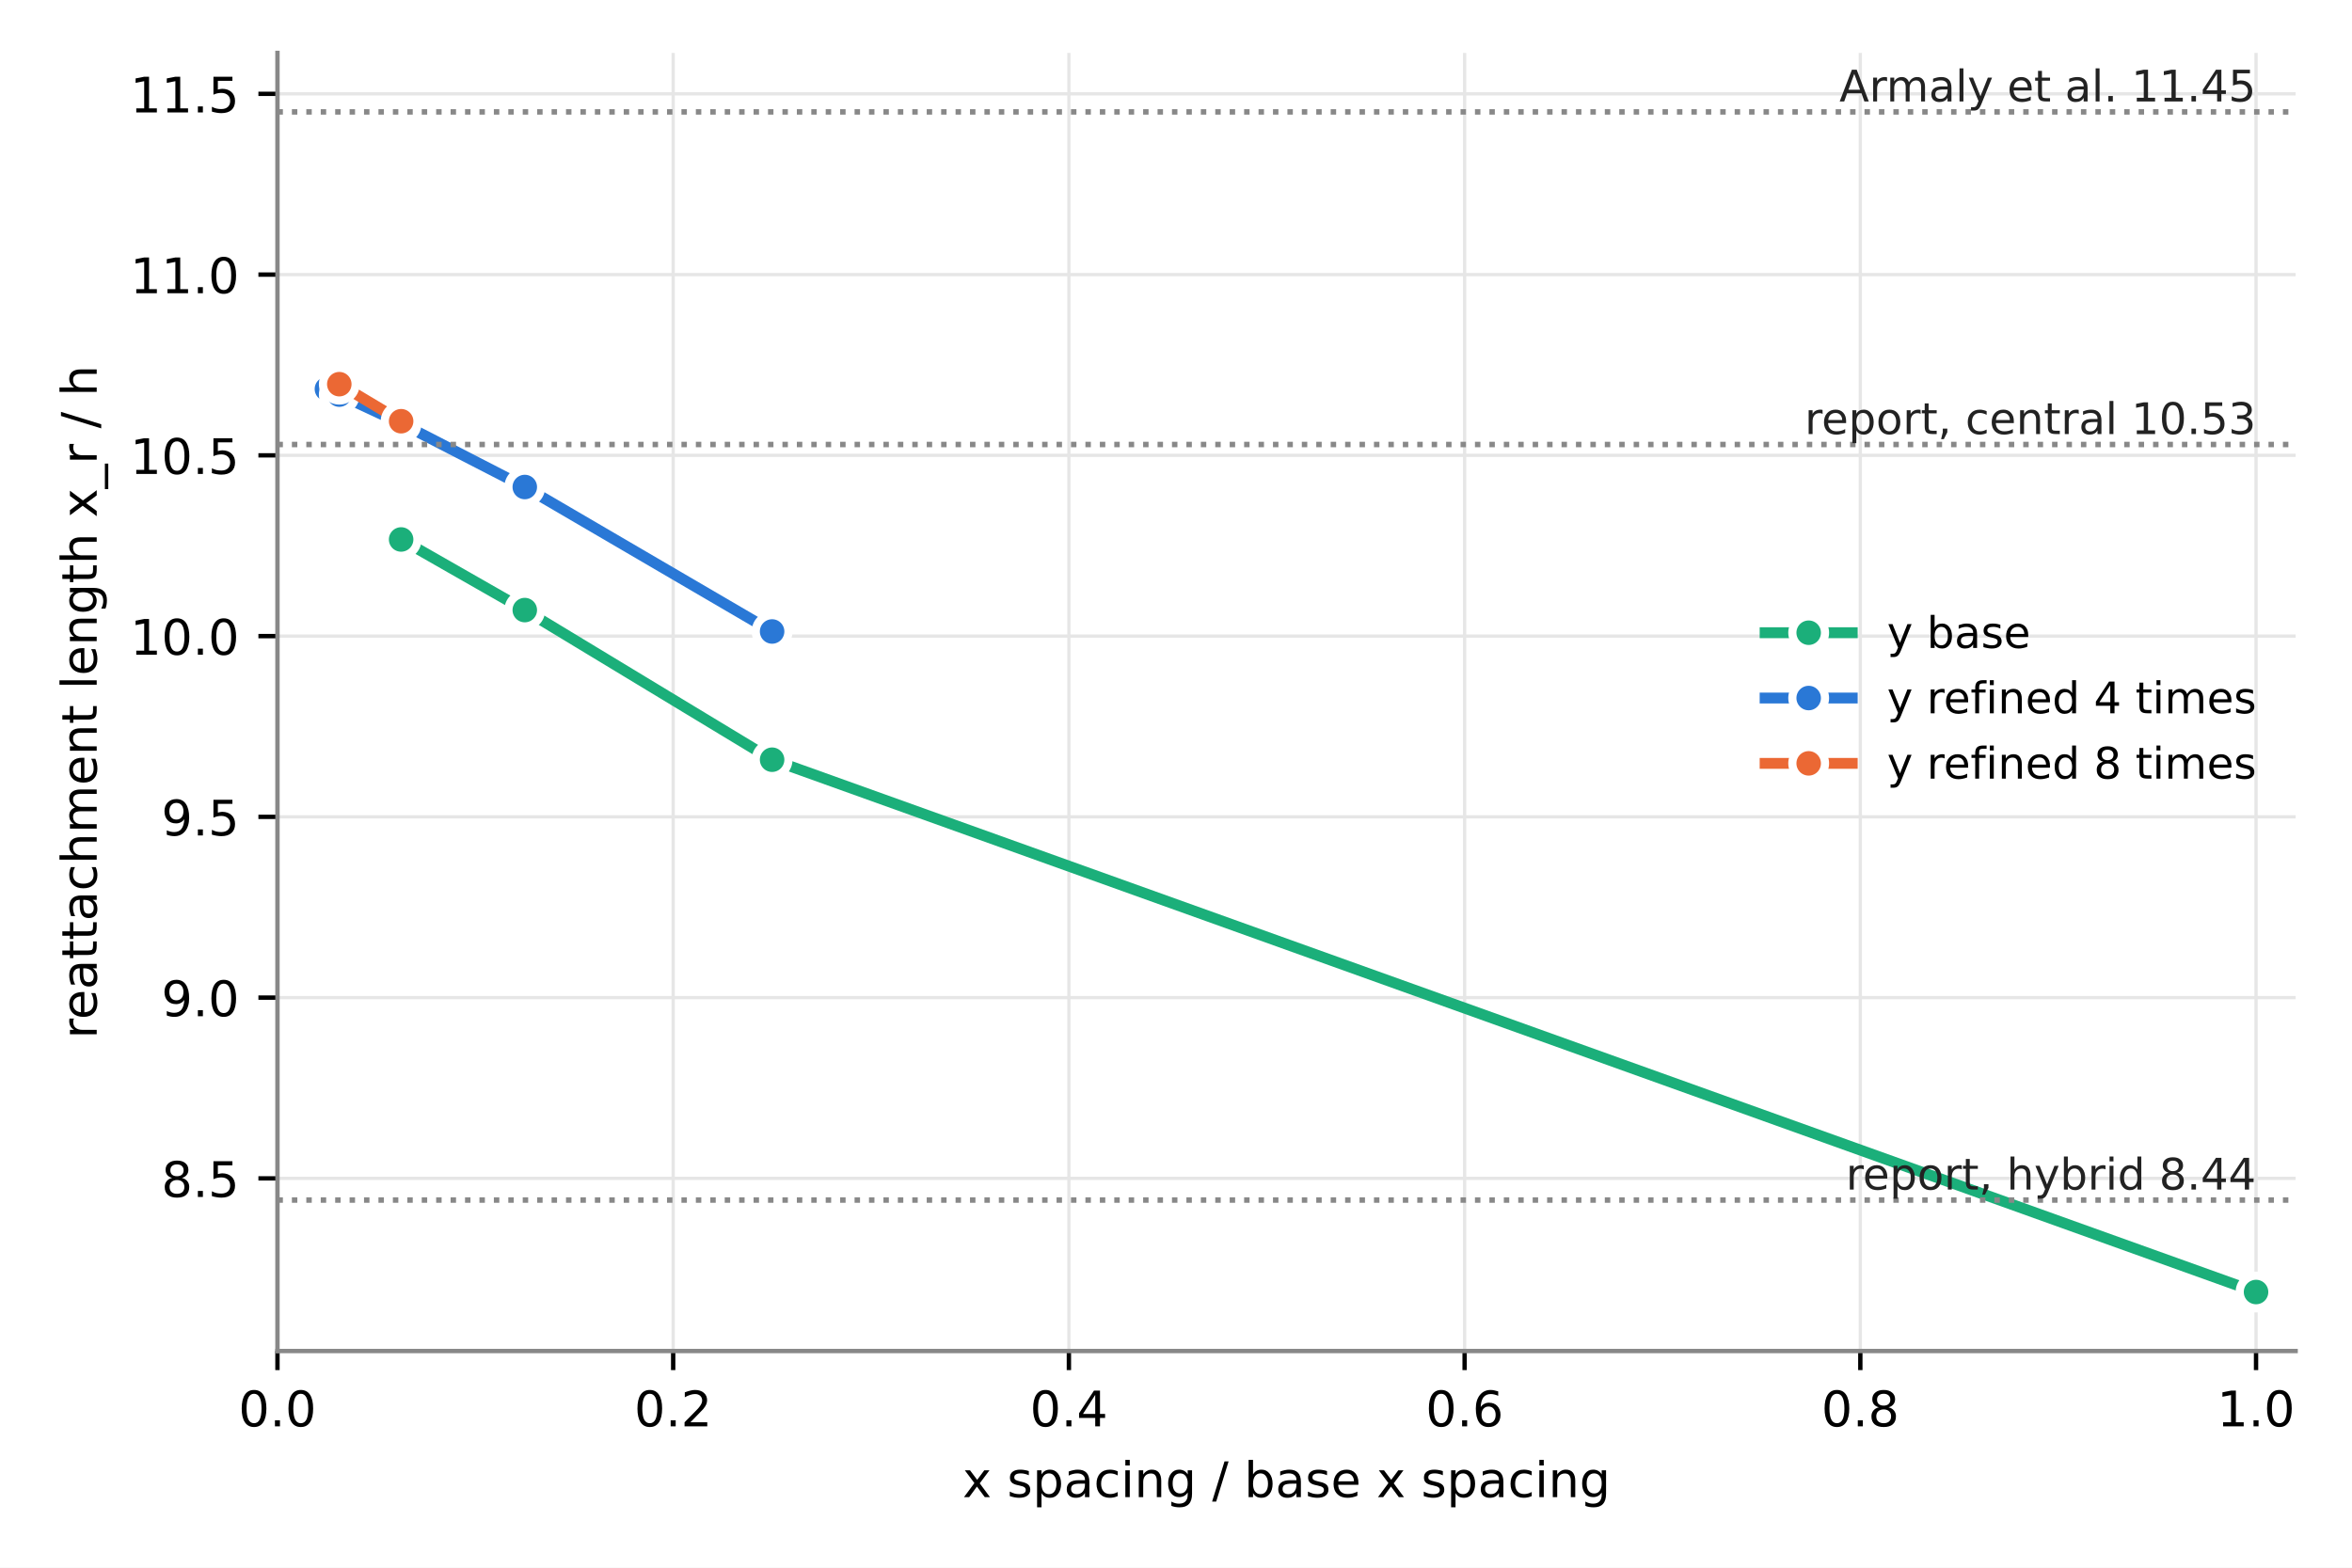
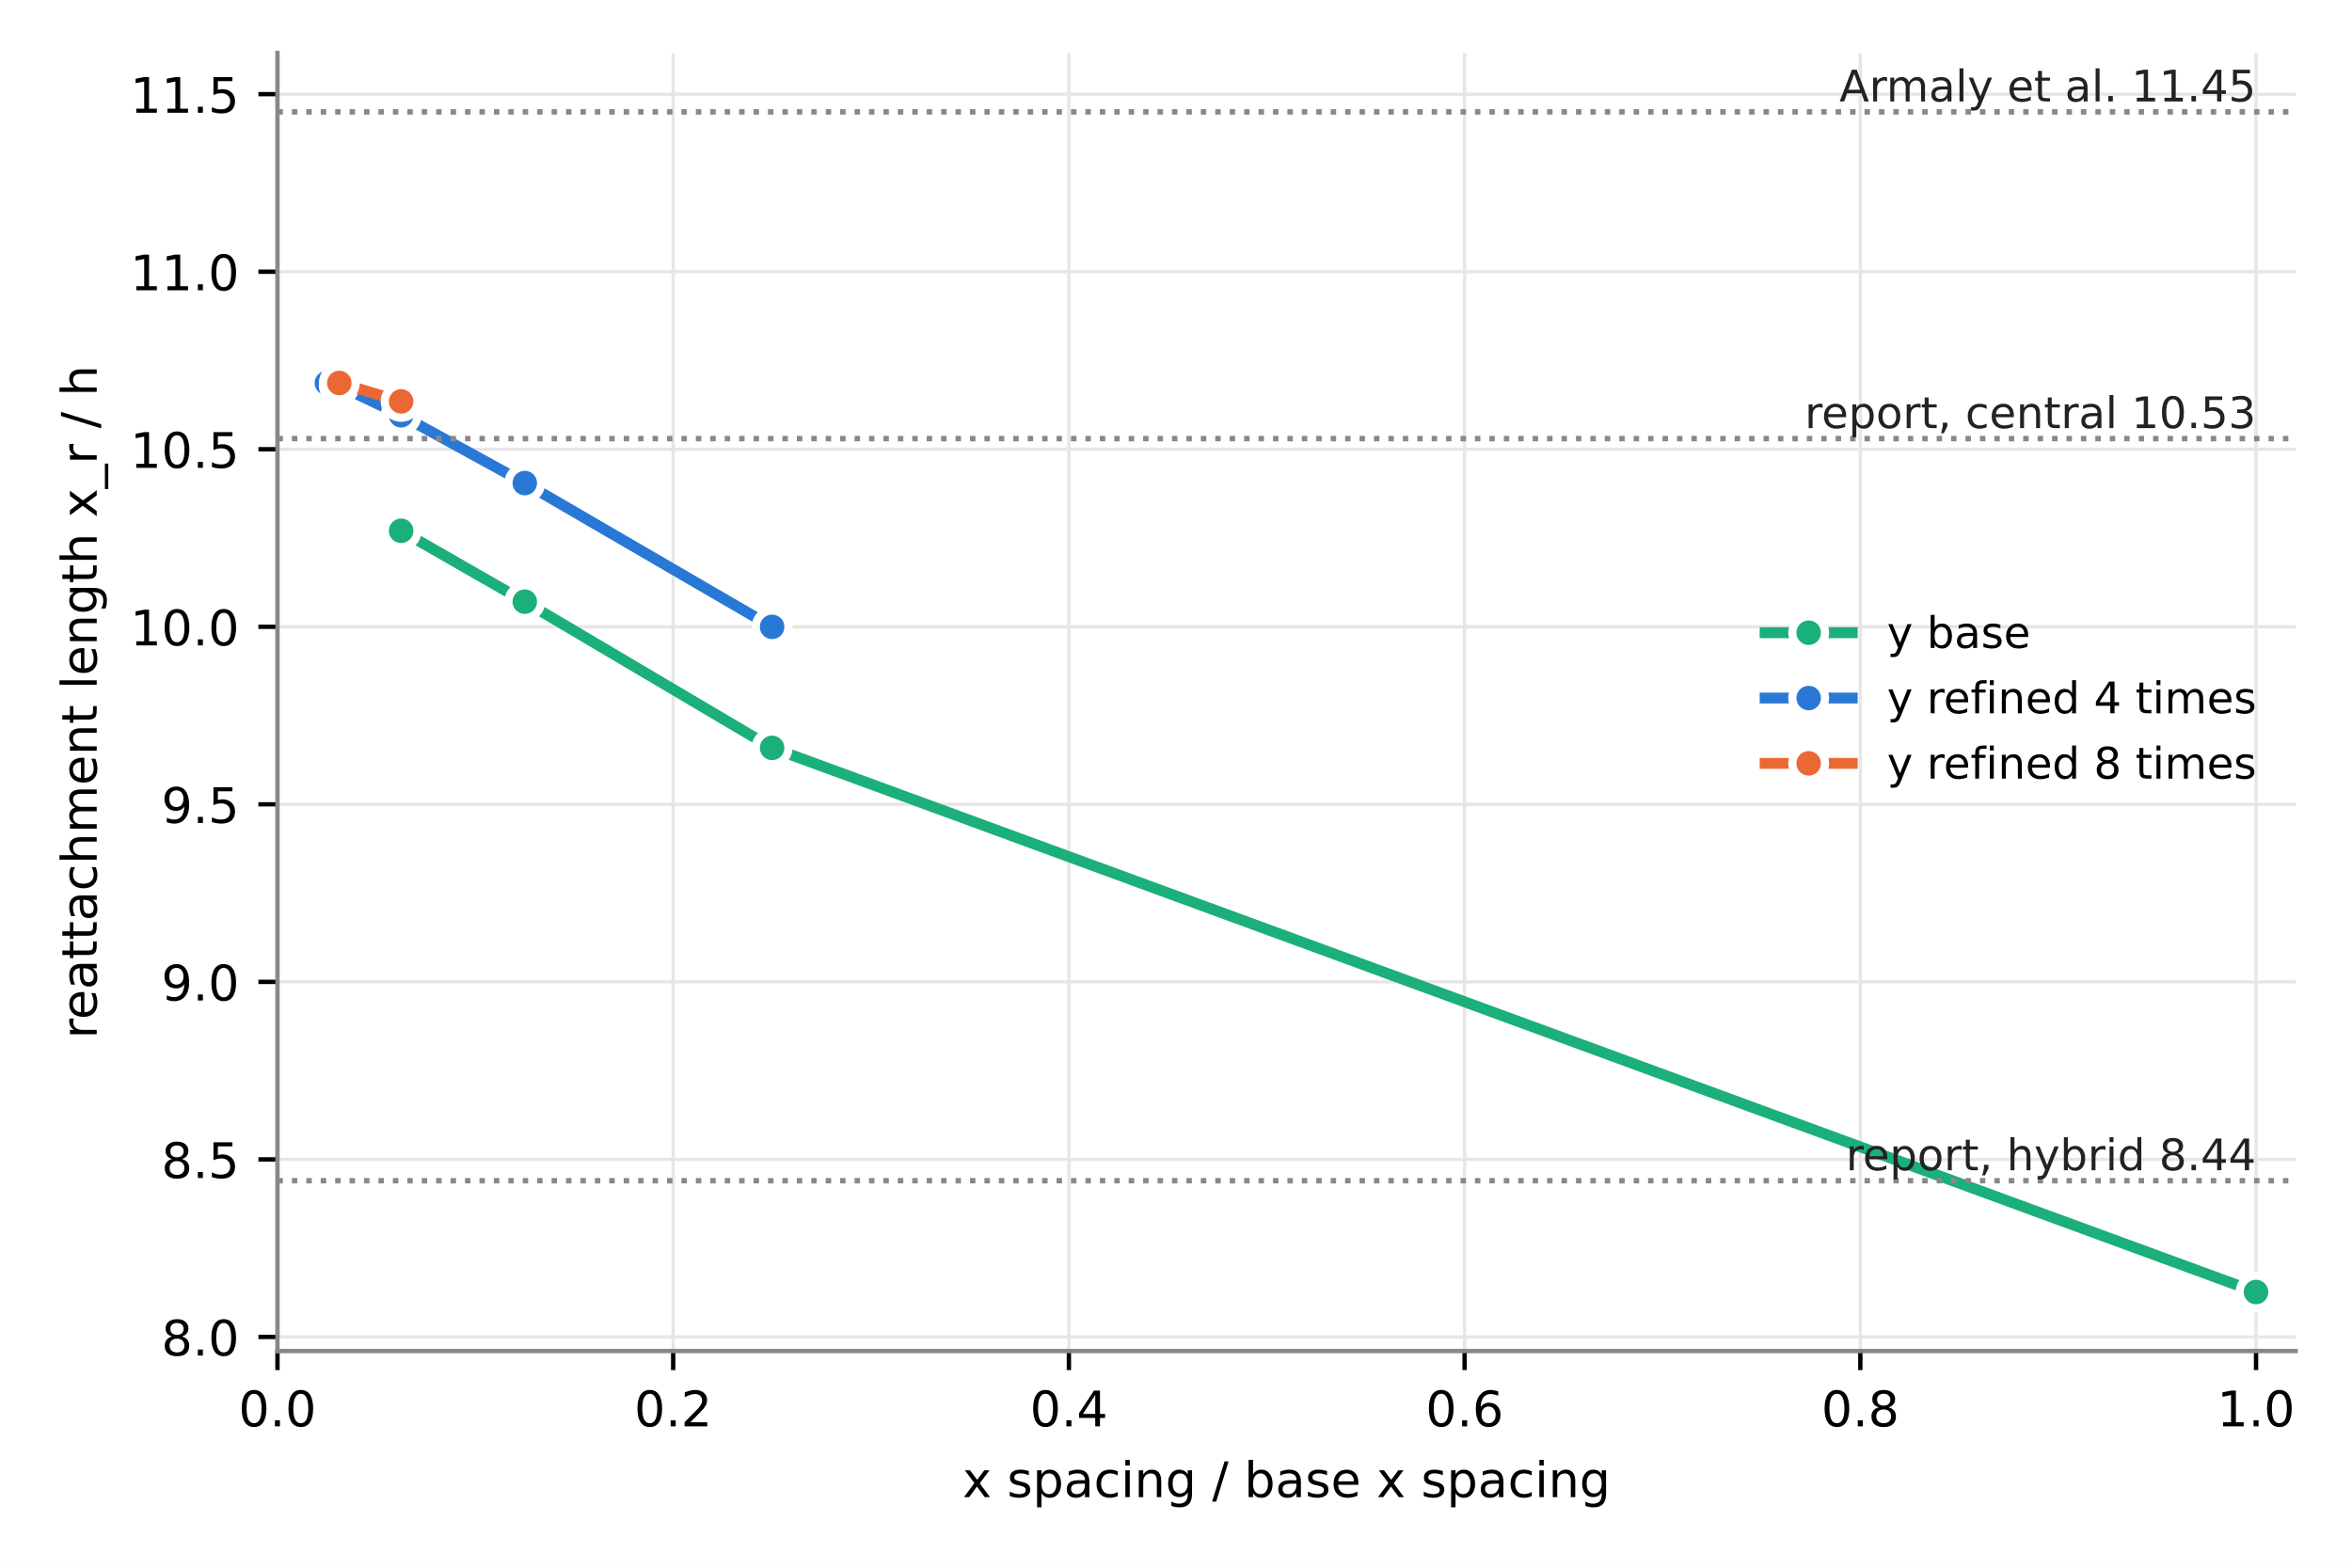
<svg xmlns="http://www.w3.org/2000/svg" xmlns:xlink="http://www.w3.org/1999/xlink" width="432pt" height="288pt" viewBox="0 0 432 288" version="1.1">
  <defs>
    <style type="text/css">*{stroke-linejoin: round; stroke-linecap: butt}</style>
  </defs>
  <g id="figure_1">
    <g id="patch_1">
      <path d="M 0 288  L 432 288  L 432 0  L 0 0  z " style="fill: #ffffff" />
    </g>
    <g id="axes_1">
      <g id="patch_2">
        <path d="M 50.962 248.198  L 421.645 248.198  L 421.645 9.72  L 50.962 9.72  z " style="fill: #ffffff" />
      </g>
      <g id="matplotlib.axis_1">
        <g id="xtick_1">
          <g id="line2d_1">
-             <path d="M 50.962 248.198  L 50.962 9.72  " clip-path="url(#pdb59ce11cf)" style="fill: none; stroke: #e6e6e6; stroke-width: 0.6; stroke-linecap: square" />
+             <path d="M 50.962 248.198  L 50.962 9.72  " clip-path="url(#pde916d6eb9)" style="fill: none; stroke: #e6e6e6; stroke-width: 0.6; stroke-linecap: square" />
          </g>
          <g id="line2d_2">
            <defs>
-               <path id="ma99347786f" d="M 0 0  L 0 3.5  " style="stroke: #000000; stroke-width: 0.8" />
+               <path id="m35819e9e9f" d="M 0 0  L 0 3.5  " style="stroke: #000000; stroke-width: 0.8" />
            </defs>
            <g>
-               <use xlink:href="#ma99347786f" x="50.962" y="248.198" style="stroke: #000000; stroke-width: 0.8" />
+               <use xlink:href="#m35819e9e9f" x="50.962" y="248.198" style="stroke: #000000; stroke-width: 0.8" />
            </g>
          </g>
          <g id="text_1">
            <text style="font-size: 9px; font-family: 'DejaVu Sans', 'Bitstream Vera Sans', 'Computer Modern Sans Serif', 'Lucida Grande', 'Verdana', 'Geneva', 'Lucid', 'Arial', 'Helvetica', 'Avant Garde', sans-serif; text-anchor: middle" x="50.962" y="262.036" transform="rotate(-0 50.96211 262.0358)">0.0</text>
          </g>
        </g>
        <g id="xtick_2">
          <g id="line2d_3">
-             <path d="M 123.645 248.198  L 123.645 9.72  " clip-path="url(#pdb59ce11cf)" style="fill: none; stroke: #e6e6e6; stroke-width: 0.6; stroke-linecap: square" />
+             <path d="M 123.645 248.198  L 123.645 9.72  " clip-path="url(#pde916d6eb9)" style="fill: none; stroke: #e6e6e6; stroke-width: 0.6; stroke-linecap: square" />
          </g>
          <g id="line2d_4">
            <g>
-               <use xlink:href="#ma99347786f" x="123.645" y="248.198" style="stroke: #000000; stroke-width: 0.8" />
+               <use xlink:href="#m35819e9e9f" x="123.645" y="248.198" style="stroke: #000000; stroke-width: 0.8" />
            </g>
          </g>
          <g id="text_2">
            <text style="font-size: 9px; font-family: 'DejaVu Sans', 'Bitstream Vera Sans', 'Computer Modern Sans Serif', 'Lucida Grande', 'Verdana', 'Geneva', 'Lucid', 'Arial', 'Helvetica', 'Avant Garde', sans-serif; text-anchor: middle" x="123.645" y="262.036" transform="rotate(-0 123.645 262.0358)">0.2</text>
          </g>
        </g>
        <g id="xtick_3">
          <g id="line2d_5">
-             <path d="M 196.328 248.198  L 196.328 9.72  " clip-path="url(#pdb59ce11cf)" style="fill: none; stroke: #e6e6e6; stroke-width: 0.6; stroke-linecap: square" />
+             <path d="M 196.328 248.198  L 196.328 9.72  " clip-path="url(#pde916d6eb9)" style="fill: none; stroke: #e6e6e6; stroke-width: 0.6; stroke-linecap: square" />
          </g>
          <g id="line2d_6">
            <g>
-               <use xlink:href="#ma99347786f" x="196.328" y="248.198" style="stroke: #000000; stroke-width: 0.8" />
+               <use xlink:href="#m35819e9e9f" x="196.328" y="248.198" style="stroke: #000000; stroke-width: 0.8" />
            </g>
          </g>
          <g id="text_3">
            <text style="font-size: 9px; font-family: 'DejaVu Sans', 'Bitstream Vera Sans', 'Computer Modern Sans Serif', 'Lucida Grande', 'Verdana', 'Geneva', 'Lucid', 'Arial', 'Helvetica', 'Avant Garde', sans-serif; text-anchor: middle" x="196.328" y="262.036" transform="rotate(-0 196.3278 262.0358)">0.4</text>
          </g>
        </g>
        <g id="xtick_4">
          <g id="line2d_7">
-             <path d="M 269.011 248.198  L 269.011 9.72  " clip-path="url(#pdb59ce11cf)" style="fill: none; stroke: #e6e6e6; stroke-width: 0.6; stroke-linecap: square" />
+             <path d="M 269.011 248.198  L 269.011 9.72  " clip-path="url(#pde916d6eb9)" style="fill: none; stroke: #e6e6e6; stroke-width: 0.6; stroke-linecap: square" />
          </g>
          <g id="line2d_8">
            <g>
-               <use xlink:href="#ma99347786f" x="269.011" y="248.198" style="stroke: #000000; stroke-width: 0.8" />
+               <use xlink:href="#m35819e9e9f" x="269.011" y="248.198" style="stroke: #000000; stroke-width: 0.8" />
            </g>
          </g>
          <g id="text_4">
            <text style="font-size: 9px; font-family: 'DejaVu Sans', 'Bitstream Vera Sans', 'Computer Modern Sans Serif', 'Lucida Grande', 'Verdana', 'Geneva', 'Lucid', 'Arial', 'Helvetica', 'Avant Garde', sans-serif; text-anchor: middle" x="269.011" y="262.036" transform="rotate(-0 269.0107 262.0358)">0.6</text>
          </g>
        </g>
        <g id="xtick_5">
          <g id="line2d_9">
-             <path d="M 341.694 248.198  L 341.694 9.72  " clip-path="url(#pdb59ce11cf)" style="fill: none; stroke: #e6e6e6; stroke-width: 0.6; stroke-linecap: square" />
+             <path d="M 341.694 248.198  L 341.694 9.72  " clip-path="url(#pde916d6eb9)" style="fill: none; stroke: #e6e6e6; stroke-width: 0.6; stroke-linecap: square" />
          </g>
          <g id="line2d_10">
            <g>
-               <use xlink:href="#ma99347786f" x="341.694" y="248.198" style="stroke: #000000; stroke-width: 0.8" />
+               <use xlink:href="#m35819e9e9f" x="341.694" y="248.198" style="stroke: #000000; stroke-width: 0.8" />
            </g>
          </g>
          <g id="text_5">
            <text style="font-size: 9px; font-family: 'DejaVu Sans', 'Bitstream Vera Sans', 'Computer Modern Sans Serif', 'Lucida Grande', 'Verdana', 'Geneva', 'Lucid', 'Arial', 'Helvetica', 'Avant Garde', sans-serif; text-anchor: middle" x="341.694" y="262.036" transform="rotate(-0 341.6936 262.0358)">0.8</text>
          </g>
        </g>
        <g id="xtick_6">
          <g id="line2d_11">
-             <path d="M 414.376 248.198  L 414.376 9.72  " clip-path="url(#pdb59ce11cf)" style="fill: none; stroke: #e6e6e6; stroke-width: 0.6; stroke-linecap: square" />
+             <path d="M 414.376 248.198  L 414.376 9.72  " clip-path="url(#pde916d6eb9)" style="fill: none; stroke: #e6e6e6; stroke-width: 0.6; stroke-linecap: square" />
          </g>
          <g id="line2d_12">
            <g>
-               <use xlink:href="#ma99347786f" x="414.376" y="248.198" style="stroke: #000000; stroke-width: 0.8" />
+               <use xlink:href="#m35819e9e9f" x="414.376" y="248.198" style="stroke: #000000; stroke-width: 0.8" />
            </g>
          </g>
          <g id="text_6">
            <text style="font-size: 9px; font-family: 'DejaVu Sans', 'Bitstream Vera Sans', 'Computer Modern Sans Serif', 'Lucida Grande', 'Verdana', 'Geneva', 'Lucid', 'Arial', 'Helvetica', 'Avant Garde', sans-serif; text-anchor: middle" x="414.376" y="262.036" transform="rotate(-0 414.3764 262.0358)">1.0</text>
          </g>
        </g>
        <g id="text_7">
          <text style="font-size: 9px; font-family: 'DejaVu Sans', 'Bitstream Vera Sans', 'Computer Modern Sans Serif', 'Lucida Grande', 'Verdana', 'Geneva', 'Lucid', 'Arial', 'Helvetica', 'Avant Garde', sans-serif; text-anchor: middle" x="236.303" y="275.036" transform="rotate(-0 236.3034 275.0365)">x spacing / base x spacing</text>
        </g>
      </g>
      <g id="matplotlib.axis_2">
        <g id="ytick_1">
          <g id="line2d_13">
-             <path d="M 50.962 216.475  L 421.645 216.475  " clip-path="url(#pdb59ce11cf)" style="fill: none; stroke: #e6e6e6; stroke-width: 0.6; stroke-linecap: square" />
+             <path d="M 50.962 245.611  L 421.645 245.611  " clip-path="url(#pde916d6eb9)" style="fill: none; stroke: #e6e6e6; stroke-width: 0.6; stroke-linecap: square" />
          </g>
          <g id="line2d_14">
            <defs>
-               <path id="mf7cabc80c5" d="M 0 0  L -3.5 0  " style="stroke: #000000; stroke-width: 0.8" />
+               <path id="md98f10bad0" d="M 0 0  L -3.5 0  " style="stroke: #000000; stroke-width: 0.8" />
            </defs>
            <g>
-               <use xlink:href="#mf7cabc80c5" x="50.962" y="216.475" style="stroke: #000000; stroke-width: 0.8" />
+               <use xlink:href="#md98f10bad0" x="50.962" y="245.611" style="stroke: #000000; stroke-width: 0.8" />
            </g>
          </g>
          <g id="text_8">
-             <text style="font-size: 9px; font-family: 'DejaVu Sans', 'Bitstream Vera Sans', 'Computer Modern Sans Serif', 'Lucida Grande', 'Verdana', 'Geneva', 'Lucid', 'Arial', 'Helvetica', 'Avant Garde', sans-serif; text-anchor: end" x="43.962" y="219.894" transform="rotate(-0 43.96211 219.8944)">8.5</text>
+             <text style="font-size: 9px; font-family: 'DejaVu Sans', 'Bitstream Vera Sans', 'Computer Modern Sans Serif', 'Lucida Grande', 'Verdana', 'Geneva', 'Lucid', 'Arial', 'Helvetica', 'Avant Garde', sans-serif; text-anchor: end" x="43.962" y="249.03" transform="rotate(-0 43.96211 249.0304)">8.0</text>
          </g>
        </g>
        <g id="ytick_2">
          <g id="line2d_15">
-             <path d="M 50.962 183.269  L 421.645 183.269  " clip-path="url(#pdb59ce11cf)" style="fill: none; stroke: #e6e6e6; stroke-width: 0.6; stroke-linecap: square" />
+             <path d="M 50.962 212.995  L 421.645 212.995  " clip-path="url(#pde916d6eb9)" style="fill: none; stroke: #e6e6e6; stroke-width: 0.6; stroke-linecap: square" />
          </g>
          <g id="line2d_16">
            <g>
-               <use xlink:href="#mf7cabc80c5" x="50.962" y="183.269" style="stroke: #000000; stroke-width: 0.8" />
+               <use xlink:href="#md98f10bad0" x="50.962" y="212.995" style="stroke: #000000; stroke-width: 0.8" />
            </g>
          </g>
          <g id="text_9">
-             <text style="font-size: 9px; font-family: 'DejaVu Sans', 'Bitstream Vera Sans', 'Computer Modern Sans Serif', 'Lucida Grande', 'Verdana', 'Geneva', 'Lucid', 'Arial', 'Helvetica', 'Avant Garde', sans-serif; text-anchor: end" x="43.962" y="186.688" transform="rotate(-0 43.96211 186.6884)">9.0</text>
+             <text style="font-size: 9px; font-family: 'DejaVu Sans', 'Bitstream Vera Sans', 'Computer Modern Sans Serif', 'Lucida Grande', 'Verdana', 'Geneva', 'Lucid', 'Arial', 'Helvetica', 'Avant Garde', sans-serif; text-anchor: end" x="43.962" y="216.414" transform="rotate(-0 43.96211 216.4142)">8.5</text>
          </g>
        </g>
        <g id="ytick_3">
          <g id="line2d_17">
-             <path d="M 50.962 150.063  L 421.645 150.063  " clip-path="url(#pdb59ce11cf)" style="fill: none; stroke: #e6e6e6; stroke-width: 0.6; stroke-linecap: square" />
+             <path d="M 50.962 180.379  L 421.645 180.379  " clip-path="url(#pde916d6eb9)" style="fill: none; stroke: #e6e6e6; stroke-width: 0.6; stroke-linecap: square" />
          </g>
          <g id="line2d_18">
            <g>
-               <use xlink:href="#mf7cabc80c5" x="50.962" y="150.063" style="stroke: #000000; stroke-width: 0.8" />
+               <use xlink:href="#md98f10bad0" x="50.962" y="180.379" style="stroke: #000000; stroke-width: 0.8" />
            </g>
          </g>
          <g id="text_10">
-             <text style="font-size: 9px; font-family: 'DejaVu Sans', 'Bitstream Vera Sans', 'Computer Modern Sans Serif', 'Lucida Grande', 'Verdana', 'Geneva', 'Lucid', 'Arial', 'Helvetica', 'Avant Garde', sans-serif; text-anchor: end" x="43.962" y="153.482" transform="rotate(-0 43.96211 153.4824)">9.5</text>
+             <text style="font-size: 9px; font-family: 'DejaVu Sans', 'Bitstream Vera Sans', 'Computer Modern Sans Serif', 'Lucida Grande', 'Verdana', 'Geneva', 'Lucid', 'Arial', 'Helvetica', 'Avant Garde', sans-serif; text-anchor: end" x="43.962" y="183.798" transform="rotate(-0 43.96211 183.798)">9.0</text>
          </g>
        </g>
        <g id="ytick_4">
          <g id="line2d_19">
-             <path d="M 50.962 116.857  L 421.645 116.857  " clip-path="url(#pdb59ce11cf)" style="fill: none; stroke: #e6e6e6; stroke-width: 0.6; stroke-linecap: square" />
+             <path d="M 50.962 147.763  L 421.645 147.763  " clip-path="url(#pde916d6eb9)" style="fill: none; stroke: #e6e6e6; stroke-width: 0.6; stroke-linecap: square" />
          </g>
          <g id="line2d_20">
            <g>
-               <use xlink:href="#mf7cabc80c5" x="50.962" y="116.857" style="stroke: #000000; stroke-width: 0.8" />
+               <use xlink:href="#md98f10bad0" x="50.962" y="147.763" style="stroke: #000000; stroke-width: 0.8" />
            </g>
          </g>
          <g id="text_11">
-             <text style="font-size: 9px; font-family: 'DejaVu Sans', 'Bitstream Vera Sans', 'Computer Modern Sans Serif', 'Lucida Grande', 'Verdana', 'Geneva', 'Lucid', 'Arial', 'Helvetica', 'Avant Garde', sans-serif; text-anchor: end" x="43.962" y="120.276" transform="rotate(-0 43.96211 120.2763)">10.0</text>
+             <text style="font-size: 9px; font-family: 'DejaVu Sans', 'Bitstream Vera Sans', 'Computer Modern Sans Serif', 'Lucida Grande', 'Verdana', 'Geneva', 'Lucid', 'Arial', 'Helvetica', 'Avant Garde', sans-serif; text-anchor: end" x="43.962" y="151.182" transform="rotate(-0 43.96211 151.1819)">9.5</text>
          </g>
        </g>
        <g id="ytick_5">
          <g id="line2d_21">
-             <path d="M 50.962 83.651  L 421.645 83.651  " clip-path="url(#pdb59ce11cf)" style="fill: none; stroke: #e6e6e6; stroke-width: 0.6; stroke-linecap: square" />
+             <path d="M 50.962 115.147  L 421.645 115.147  " clip-path="url(#pde916d6eb9)" style="fill: none; stroke: #e6e6e6; stroke-width: 0.6; stroke-linecap: square" />
          </g>
          <g id="line2d_22">
            <g>
-               <use xlink:href="#mf7cabc80c5" x="50.962" y="83.651" style="stroke: #000000; stroke-width: 0.8" />
+               <use xlink:href="#md98f10bad0" x="50.962" y="115.147" style="stroke: #000000; stroke-width: 0.8" />
            </g>
          </g>
          <g id="text_12">
-             <text style="font-size: 9px; font-family: 'DejaVu Sans', 'Bitstream Vera Sans', 'Computer Modern Sans Serif', 'Lucida Grande', 'Verdana', 'Geneva', 'Lucid', 'Arial', 'Helvetica', 'Avant Garde', sans-serif; text-anchor: end" x="43.962" y="87.07" transform="rotate(-0 43.96211 87.07031)">10.5</text>
+             <text style="font-size: 9px; font-family: 'DejaVu Sans', 'Bitstream Vera Sans', 'Computer Modern Sans Serif', 'Lucida Grande', 'Verdana', 'Geneva', 'Lucid', 'Arial', 'Helvetica', 'Avant Garde', sans-serif; text-anchor: end" x="43.962" y="118.566" transform="rotate(-0 43.96211 118.5657)">10.0</text>
          </g>
        </g>
        <g id="ytick_6">
          <g id="line2d_23">
-             <path d="M 50.962 50.445  L 421.645 50.445  " clip-path="url(#pdb59ce11cf)" style="fill: none; stroke: #e6e6e6; stroke-width: 0.6; stroke-linecap: square" />
+             <path d="M 50.962 82.531  L 421.645 82.531  " clip-path="url(#pde916d6eb9)" style="fill: none; stroke: #e6e6e6; stroke-width: 0.6; stroke-linecap: square" />
          </g>
          <g id="line2d_24">
            <g>
-               <use xlink:href="#mf7cabc80c5" x="50.962" y="50.445" style="stroke: #000000; stroke-width: 0.8" />
+               <use xlink:href="#md98f10bad0" x="50.962" y="82.531" style="stroke: #000000; stroke-width: 0.8" />
            </g>
          </g>
          <g id="text_13">
-             <text style="font-size: 9px; font-family: 'DejaVu Sans', 'Bitstream Vera Sans', 'Computer Modern Sans Serif', 'Lucida Grande', 'Verdana', 'Geneva', 'Lucid', 'Arial', 'Helvetica', 'Avant Garde', sans-serif; text-anchor: end" x="43.962" y="53.864" transform="rotate(-0 43.96211 53.86428)">11.0</text>
+             <text style="font-size: 9px; font-family: 'DejaVu Sans', 'Bitstream Vera Sans', 'Computer Modern Sans Serif', 'Lucida Grande', 'Verdana', 'Geneva', 'Lucid', 'Arial', 'Helvetica', 'Avant Garde', sans-serif; text-anchor: end" x="43.962" y="85.95" transform="rotate(-0 43.96211 85.94956)">10.5</text>
          </g>
        </g>
        <g id="ytick_7">
          <g id="line2d_25">
-             <path d="M 50.962 17.239  L 421.645 17.239  " clip-path="url(#pdb59ce11cf)" style="fill: none; stroke: #e6e6e6; stroke-width: 0.6; stroke-linecap: square" />
+             <path d="M 50.962 49.914  L 421.645 49.914  " clip-path="url(#pde916d6eb9)" style="fill: none; stroke: #e6e6e6; stroke-width: 0.6; stroke-linecap: square" />
          </g>
          <g id="line2d_26">
            <g>
-               <use xlink:href="#mf7cabc80c5" x="50.962" y="17.239" style="stroke: #000000; stroke-width: 0.8" />
+               <use xlink:href="#md98f10bad0" x="50.962" y="49.914" style="stroke: #000000; stroke-width: 0.8" />
            </g>
          </g>
          <g id="text_14">
-             <text style="font-size: 9px; font-family: 'DejaVu Sans', 'Bitstream Vera Sans', 'Computer Modern Sans Serif', 'Lucida Grande', 'Verdana', 'Geneva', 'Lucid', 'Arial', 'Helvetica', 'Avant Garde', sans-serif; text-anchor: end" x="43.962" y="20.658" transform="rotate(-0 43.96211 20.65825)">11.5</text>
-           </g>
-         </g>
-         <g id="text_15">
+             <text style="font-size: 9px; font-family: 'DejaVu Sans', 'Bitstream Vera Sans', 'Computer Modern Sans Serif', 'Lucida Grande', 'Verdana', 'Geneva', 'Lucid', 'Arial', 'Helvetica', 'Avant Garde', sans-serif; text-anchor: end" x="43.962" y="53.333" transform="rotate(-0 43.96211 53.3334)">11.0</text>
+           </g>
+         </g>
+         <g id="ytick_8">
+           <g id="line2d_27">
+             <path d="M 50.962 17.298  L 421.645 17.298  " clip-path="url(#pde916d6eb9)" style="fill: none; stroke: #e6e6e6; stroke-width: 0.6; stroke-linecap: square" />
+           </g>
+           <g id="line2d_28">
+             <g>
+               <use xlink:href="#md98f10bad0" x="50.962" y="17.298" style="stroke: #000000; stroke-width: 0.8" />
+             </g>
+           </g>
+           <g id="text_15">
+             <text style="font-size: 9px; font-family: 'DejaVu Sans', 'Bitstream Vera Sans', 'Computer Modern Sans Serif', 'Lucida Grande', 'Verdana', 'Geneva', 'Lucid', 'Arial', 'Helvetica', 'Avant Garde', sans-serif; text-anchor: end" x="43.962" y="20.717" transform="rotate(-0 43.96211 20.71723)">11.5</text>
+           </g>
+         </g>
+         <g id="text_16">
          <text style="font-size: 9px; font-family: 'DejaVu Sans', 'Bitstream Vera Sans', 'Computer Modern Sans Serif', 'Lucida Grande', 'Verdana', 'Geneva', 'Lucid', 'Arial', 'Helvetica', 'Avant Garde', sans-serif; text-anchor: middle" x="17.761" y="128.959" transform="rotate(-90 17.76094 128.9589)">reattachment length x_r / h</text>
        </g>
      </g>
-       <g id="line2d_27">
-         <path d="M 73.676 99.105  L 96.389 112.078  L 141.816 139.567  L 414.376 237.358  " clip-path="url(#pdb59ce11cf)" style="fill: none; stroke: #1baf7a; stroke-width: 2; stroke-linecap: square" />
+       <g id="line2d_29">
+         <path d="M 73.676 97.509  L 96.389 110.53  L 141.816 137.393  L 414.376 237.358  " clip-path="url(#pde916d6eb9)" style="fill: none; stroke: #1baf7a; stroke-width: 2; stroke-linecap: square" />
        <defs>
-           <path id="mf74f595fcf" d="M 0 3  C 0.796 3 1.559 2.684 2.121 2.121  C 2.684 1.559 3 0.796 3 0  C 3 -0.796 2.684 -1.559 2.121 -2.121  C 1.559 -2.684 0.796 -3 0 -3  C -0.796 -3 -1.559 -2.684 -2.121 -2.121  C -2.684 -1.559 -3 -0.796 -3 0  C -3 0.796 -2.684 1.559 -2.121 2.121  C -1.559 2.684 -0.796 3 0 3  z " style="stroke: #ffffff; stroke-width: 1.5" />
+           <path id="mb507944775" d="M 0 3  C 0.796 3 1.559 2.684 2.121 2.121  C 2.684 1.559 3 0.796 3 0  C 3 -0.796 2.684 -1.559 2.121 -2.121  C 1.559 -2.684 0.796 -3 0 -3  C -0.796 -3 -1.559 -2.684 -2.121 -2.121  C -2.684 -1.559 -3 -0.796 -3 0  C -3 0.796 -2.684 1.559 -2.121 2.121  C -1.559 2.684 -0.796 3 0 3  z " style="stroke: #ffffff; stroke-width: 1.5" />
        </defs>
-         <g clip-path="url(#pdb59ce11cf)">
-           <use xlink:href="#mf74f595fcf" x="73.676" y="99.105" style="fill: #1baf7a; stroke: #ffffff; stroke-width: 1.5" />
-           <use xlink:href="#mf74f595fcf" x="96.389" y="112.078" style="fill: #1baf7a; stroke: #ffffff; stroke-width: 1.5" />
-           <use xlink:href="#mf74f595fcf" x="141.816" y="139.567" style="fill: #1baf7a; stroke: #ffffff; stroke-width: 1.5" />
-           <use xlink:href="#mf74f595fcf" x="414.376" y="237.358" style="fill: #1baf7a; stroke: #ffffff; stroke-width: 1.5" />
-         </g>
-       </g>
-       <g id="line2d_28">
-         <path d="M 60.047 71.465  L 62.319 72.493  L 73.676 77.781  L 96.389 89.469  L 141.816 116.01  " clip-path="url(#pdb59ce11cf)" style="fill: none; stroke: #2a78d6; stroke-width: 2; stroke-linecap: square" />
+         <g clip-path="url(#pde916d6eb9)">
+           <use xlink:href="#mb507944775" x="73.676" y="97.509" style="fill: #1baf7a; stroke: #ffffff; stroke-width: 1.5" />
+           <use xlink:href="#mb507944775" x="96.389" y="110.53" style="fill: #1baf7a; stroke: #ffffff; stroke-width: 1.5" />
+           <use xlink:href="#mb507944775" x="141.816" y="137.393" style="fill: #1baf7a; stroke: #ffffff; stroke-width: 1.5" />
+           <use xlink:href="#mb507944775" x="414.376" y="237.358" style="fill: #1baf7a; stroke: #ffffff; stroke-width: 1.5" />
+         </g>
+       </g>
+       <g id="line2d_30">
+         <path d="M 60.047 70.368  L 62.319 70.834  L 73.676 76.289  L 96.389 88.745  L 141.816 115.163  " clip-path="url(#pde916d6eb9)" style="fill: none; stroke: #2a78d6; stroke-width: 2; stroke-linecap: square" />
        <defs>
-           <path id="m6cfccba611" d="M 0 3  C 0.796 3 1.559 2.684 2.121 2.121  C 2.684 1.559 3 0.796 3 0  C 3 -0.796 2.684 -1.559 2.121 -2.121  C 1.559 -2.684 0.796 -3 0 -3  C -0.796 -3 -1.559 -2.684 -2.121 -2.121  C -2.684 -1.559 -3 -0.796 -3 0  C -3 0.796 -2.684 1.559 -2.121 2.121  C -1.559 2.684 -0.796 3 0 3  z " style="stroke: #ffffff; stroke-width: 1.5" />
+           <path id="m0fb9753e81" d="M 0 3  C 0.796 3 1.559 2.684 2.121 2.121  C 2.684 1.559 3 0.796 3 0  C 3 -0.796 2.684 -1.559 2.121 -2.121  C 1.559 -2.684 0.796 -3 0 -3  C -0.796 -3 -1.559 -2.684 -2.121 -2.121  C -2.684 -1.559 -3 -0.796 -3 0  C -3 0.796 -2.684 1.559 -2.121 2.121  C -1.559 2.684 -0.796 3 0 3  z " style="stroke: #ffffff; stroke-width: 1.5" />
        </defs>
-         <g clip-path="url(#pdb59ce11cf)">
-           <use xlink:href="#m6cfccba611" x="60.047" y="71.465" style="fill: #2a78d6; stroke: #ffffff; stroke-width: 1.5" />
-           <use xlink:href="#m6cfccba611" x="62.319" y="72.493" style="fill: #2a78d6; stroke: #ffffff; stroke-width: 1.5" />
-           <use xlink:href="#m6cfccba611" x="73.676" y="77.781" style="fill: #2a78d6; stroke: #ffffff; stroke-width: 1.5" />
-           <use xlink:href="#m6cfccba611" x="96.389" y="89.469" style="fill: #2a78d6; stroke: #ffffff; stroke-width: 1.5" />
-           <use xlink:href="#m6cfccba611" x="141.816" y="116.01" style="fill: #2a78d6; stroke: #ffffff; stroke-width: 1.5" />
-         </g>
-       </g>
-       <g id="line2d_29">
-         <path d="M 62.319 70.576  L 73.676 77.382  " clip-path="url(#pdb59ce11cf)" style="fill: none; stroke: #eb6834; stroke-width: 2; stroke-linecap: square" />
+         <g clip-path="url(#pde916d6eb9)">
+           <use xlink:href="#m0fb9753e81" x="60.047" y="70.368" style="fill: #2a78d6; stroke: #ffffff; stroke-width: 1.5" />
+           <use xlink:href="#m0fb9753e81" x="62.319" y="70.834" style="fill: #2a78d6; stroke: #ffffff; stroke-width: 1.5" />
+           <use xlink:href="#m0fb9753e81" x="73.676" y="76.289" style="fill: #2a78d6; stroke: #ffffff; stroke-width: 1.5" />
+           <use xlink:href="#m0fb9753e81" x="96.389" y="88.745" style="fill: #2a78d6; stroke: #ffffff; stroke-width: 1.5" />
+           <use xlink:href="#m0fb9753e81" x="141.816" y="115.163" style="fill: #2a78d6; stroke: #ffffff; stroke-width: 1.5" />
+         </g>
+       </g>
+       <g id="line2d_31">
+         <path d="M 62.319 70.357  L 73.676 73.743  " clip-path="url(#pde916d6eb9)" style="fill: none; stroke: #eb6834; stroke-width: 2; stroke-linecap: square" />
        <defs>
-           <path id="mbce2084059" d="M 0 3  C 0.796 3 1.559 2.684 2.121 2.121  C 2.684 1.559 3 0.796 3 0  C 3 -0.796 2.684 -1.559 2.121 -2.121  C 1.559 -2.684 0.796 -3 0 -3  C -0.796 -3 -1.559 -2.684 -2.121 -2.121  C -2.684 -1.559 -3 -0.796 -3 0  C -3 0.796 -2.684 1.559 -2.121 2.121  C -1.559 2.684 -0.796 3 0 3  z " style="stroke: #ffffff; stroke-width: 1.5" />
+           <path id="mdffc6e487f" d="M 0 3  C 0.796 3 1.559 2.684 2.121 2.121  C 2.684 1.559 3 0.796 3 0  C 3 -0.796 2.684 -1.559 2.121 -2.121  C 1.559 -2.684 0.796 -3 0 -3  C -0.796 -3 -1.559 -2.684 -2.121 -2.121  C -2.684 -1.559 -3 -0.796 -3 0  C -3 0.796 -2.684 1.559 -2.121 2.121  C -1.559 2.684 -0.796 3 0 3  z " style="stroke: #ffffff; stroke-width: 1.5" />
        </defs>
-         <g clip-path="url(#pdb59ce11cf)">
-           <use xlink:href="#mbce2084059" x="62.319" y="70.576" style="fill: #eb6834; stroke: #ffffff; stroke-width: 1.5" />
-           <use xlink:href="#mbce2084059" x="73.676" y="77.382" style="fill: #eb6834; stroke: #ffffff; stroke-width: 1.5" />
-         </g>
-       </g>
-       <g id="line2d_30">
-         <path d="M 50.962 20.56  L 421.645 20.56  " clip-path="url(#pdb59ce11cf)" style="fill: none; stroke-dasharray: 1,1.65; stroke-dashoffset: 0; stroke: #888888" />
-       </g>
-       <g id="line2d_31">
-         <path d="M 50.962 81.659  L 421.645 81.659  " clip-path="url(#pdb59ce11cf)" style="fill: none; stroke-dasharray: 1,1.65; stroke-dashoffset: 0; stroke: #888888" />
+         <g clip-path="url(#pde916d6eb9)">
+           <use xlink:href="#mdffc6e487f" x="62.319" y="70.357" style="fill: #eb6834; stroke: #ffffff; stroke-width: 1.5" />
+           <use xlink:href="#mdffc6e487f" x="73.676" y="73.743" style="fill: #eb6834; stroke: #ffffff; stroke-width: 1.5" />
+         </g>
      </g>
      <g id="line2d_32">
-         <path d="M 50.962 220.46  L 421.645 220.46  " clip-path="url(#pdb59ce11cf)" style="fill: none; stroke-dasharray: 1,1.65; stroke-dashoffset: 0; stroke: #888888" />
+         <path d="M 50.962 20.56  L 421.645 20.56  " clip-path="url(#pde916d6eb9)" style="fill: none; stroke-dasharray: 1,1.65; stroke-dashoffset: 0; stroke: #888888" />
+       </g>
+       <g id="line2d_33">
+         <path d="M 50.962 80.574  L 421.645 80.574  " clip-path="url(#pde916d6eb9)" style="fill: none; stroke-dasharray: 1,1.65; stroke-dashoffset: 0; stroke: #888888" />
+       </g>
+       <g id="line2d_34">
+         <path d="M 50.962 216.909  L 421.645 216.909  " clip-path="url(#pde916d6eb9)" style="fill: none; stroke-dasharray: 1,1.65; stroke-dashoffset: 0; stroke: #888888" />
      </g>
      <g id="patch_3">
        <path d="M 50.962 248.198  L 50.962 9.72  " style="fill: none; stroke: #888888; stroke-width: 0.8; stroke-linejoin: miter; stroke-linecap: square" />
      </g>
      <g id="patch_4">
        <path d="M 50.962 248.198  L 421.645 248.198  " style="fill: none; stroke: #888888; stroke-width: 0.8; stroke-linejoin: miter; stroke-linecap: square" />
      </g>
-       <g id="text_16">
+       <g id="text_17">
        <text style="font-size: 8px; font-family: 'DejaVu Sans', 'Bitstream Vera Sans', 'Computer Modern Sans Serif', 'Lucida Grande', 'Verdana', 'Geneva', 'Lucid', 'Arial', 'Helvetica', 'Avant Garde', sans-serif; text-anchor: end; fill: #222222" x="414.376" y="18.638" transform="rotate(-0 414.3764 18.63803)">Armaly et al. 11.45</text>
      </g>
-       <g id="text_17">
-         <text style="font-size: 8px; font-family: 'DejaVu Sans', 'Bitstream Vera Sans', 'Computer Modern Sans Serif', 'Lucida Grande', 'Verdana', 'Geneva', 'Lucid', 'Arial', 'Helvetica', 'Avant Garde', sans-serif; text-anchor: end; fill: #222222" x="414.376" y="79.737" transform="rotate(-0 414.3764 79.73713)">report, central 10.53</text>
-       </g>
      <g id="text_18">
-         <text style="font-size: 8px; font-family: 'DejaVu Sans', 'Bitstream Vera Sans', 'Computer Modern Sans Serif', 'Lucida Grande', 'Verdana', 'Geneva', 'Lucid', 'Arial', 'Helvetica', 'Avant Garde', sans-serif; text-anchor: end; fill: #222222" x="414.376" y="218.538" transform="rotate(-0 414.3764 218.5383)">report, hybrid 8.44</text>
+         <text style="font-size: 8px; font-family: 'DejaVu Sans', 'Bitstream Vera Sans', 'Computer Modern Sans Serif', 'Lucida Grande', 'Verdana', 'Geneva', 'Lucid', 'Arial', 'Helvetica', 'Avant Garde', sans-serif; text-anchor: end; fill: #222222" x="414.376" y="78.652" transform="rotate(-0 414.3764 78.65177)">report, central 10.53</text>
+       </g>
+       <g id="text_19">
+         <text style="font-size: 8px; font-family: 'DejaVu Sans', 'Bitstream Vera Sans', 'Computer Modern Sans Serif', 'Lucida Grande', 'Verdana', 'Geneva', 'Lucid', 'Arial', 'Helvetica', 'Avant Garde', sans-serif; text-anchor: end; fill: #222222" x="414.376" y="214.987" transform="rotate(-0 414.3764 214.9873)">report, hybrid 8.44</text>
      </g>
      <g id="legend_1">
-         <g id="line2d_33">
+         <g id="line2d_35">
          <path d="M 324.206 116.237  L 332.206 116.237  L 340.206 116.237  " style="fill: none; stroke: #1baf7a; stroke-width: 2; stroke-linecap: square" />
          <g>
-             <use xlink:href="#mf74f595fcf" x="332.206" y="116.237" style="fill: #1baf7a; stroke: #ffffff; stroke-width: 1.5" />
-           </g>
-         </g>
-         <g id="text_19">
+             <use xlink:href="#mb507944775" x="332.206" y="116.237" style="fill: #1baf7a; stroke: #ffffff; stroke-width: 1.5" />
+           </g>
+         </g>
+         <g id="text_20">
          <text style="font-size: 8px; font-family: 'DejaVu Sans', 'Bitstream Vera Sans', 'Computer Modern Sans Serif', 'Lucida Grande', 'Verdana', 'Geneva', 'Lucid', 'Arial', 'Helvetica', 'Avant Garde', sans-serif; text-anchor: start" x="346.606" y="119.037" transform="rotate(-0 346.606 119.0368)">y base</text>
        </g>
-         <g id="line2d_34">
+         <g id="line2d_36">
          <path d="M 324.206 128.237  L 332.206 128.237  L 340.206 128.237  " style="fill: none; stroke: #2a78d6; stroke-width: 2; stroke-linecap: square" />
          <g>
-             <use xlink:href="#m6cfccba611" x="332.206" y="128.237" style="fill: #2a78d6; stroke: #ffffff; stroke-width: 1.5" />
-           </g>
-         </g>
-         <g id="text_20">
+             <use xlink:href="#m0fb9753e81" x="332.206" y="128.237" style="fill: #2a78d6; stroke: #ffffff; stroke-width: 1.5" />
+           </g>
+         </g>
+         <g id="text_21">
          <text style="font-size: 8px; font-family: 'DejaVu Sans', 'Bitstream Vera Sans', 'Computer Modern Sans Serif', 'Lucida Grande', 'Verdana', 'Geneva', 'Lucid', 'Arial', 'Helvetica', 'Avant Garde', sans-serif; text-anchor: start" x="346.606" y="131.037" transform="rotate(-0 346.606 131.0374)">y refined 4 times</text>
        </g>
-         <g id="line2d_35">
+         <g id="line2d_37">
          <path d="M 324.206 140.238  L 332.206 140.238  L 340.206 140.238  " style="fill: none; stroke: #eb6834; stroke-width: 2; stroke-linecap: square" />
          <g>
-             <use xlink:href="#mbce2084059" x="332.206" y="140.238" style="fill: #eb6834; stroke: #ffffff; stroke-width: 1.5" />
-           </g>
-         </g>
-         <g id="text_21">
+             <use xlink:href="#mdffc6e487f" x="332.206" y="140.238" style="fill: #eb6834; stroke: #ffffff; stroke-width: 1.5" />
+           </g>
+         </g>
+         <g id="text_22">
          <text style="font-size: 8px; font-family: 'DejaVu Sans', 'Bitstream Vera Sans', 'Computer Modern Sans Serif', 'Lucida Grande', 'Verdana', 'Geneva', 'Lucid', 'Arial', 'Helvetica', 'Avant Garde', sans-serif; text-anchor: start" x="346.606" y="143.038" transform="rotate(-0 346.606 143.038)">y refined 8 times</text>
        </g>
      </g>
    </g>
  </g>
  <defs>
-     <clipPath id="pdb59ce11cf">
+     <clipPath id="pde916d6eb9">
      <rect x="50.962" y="9.72" width="370.683" height="238.478" />
    </clipPath>
  </defs>
</svg>
